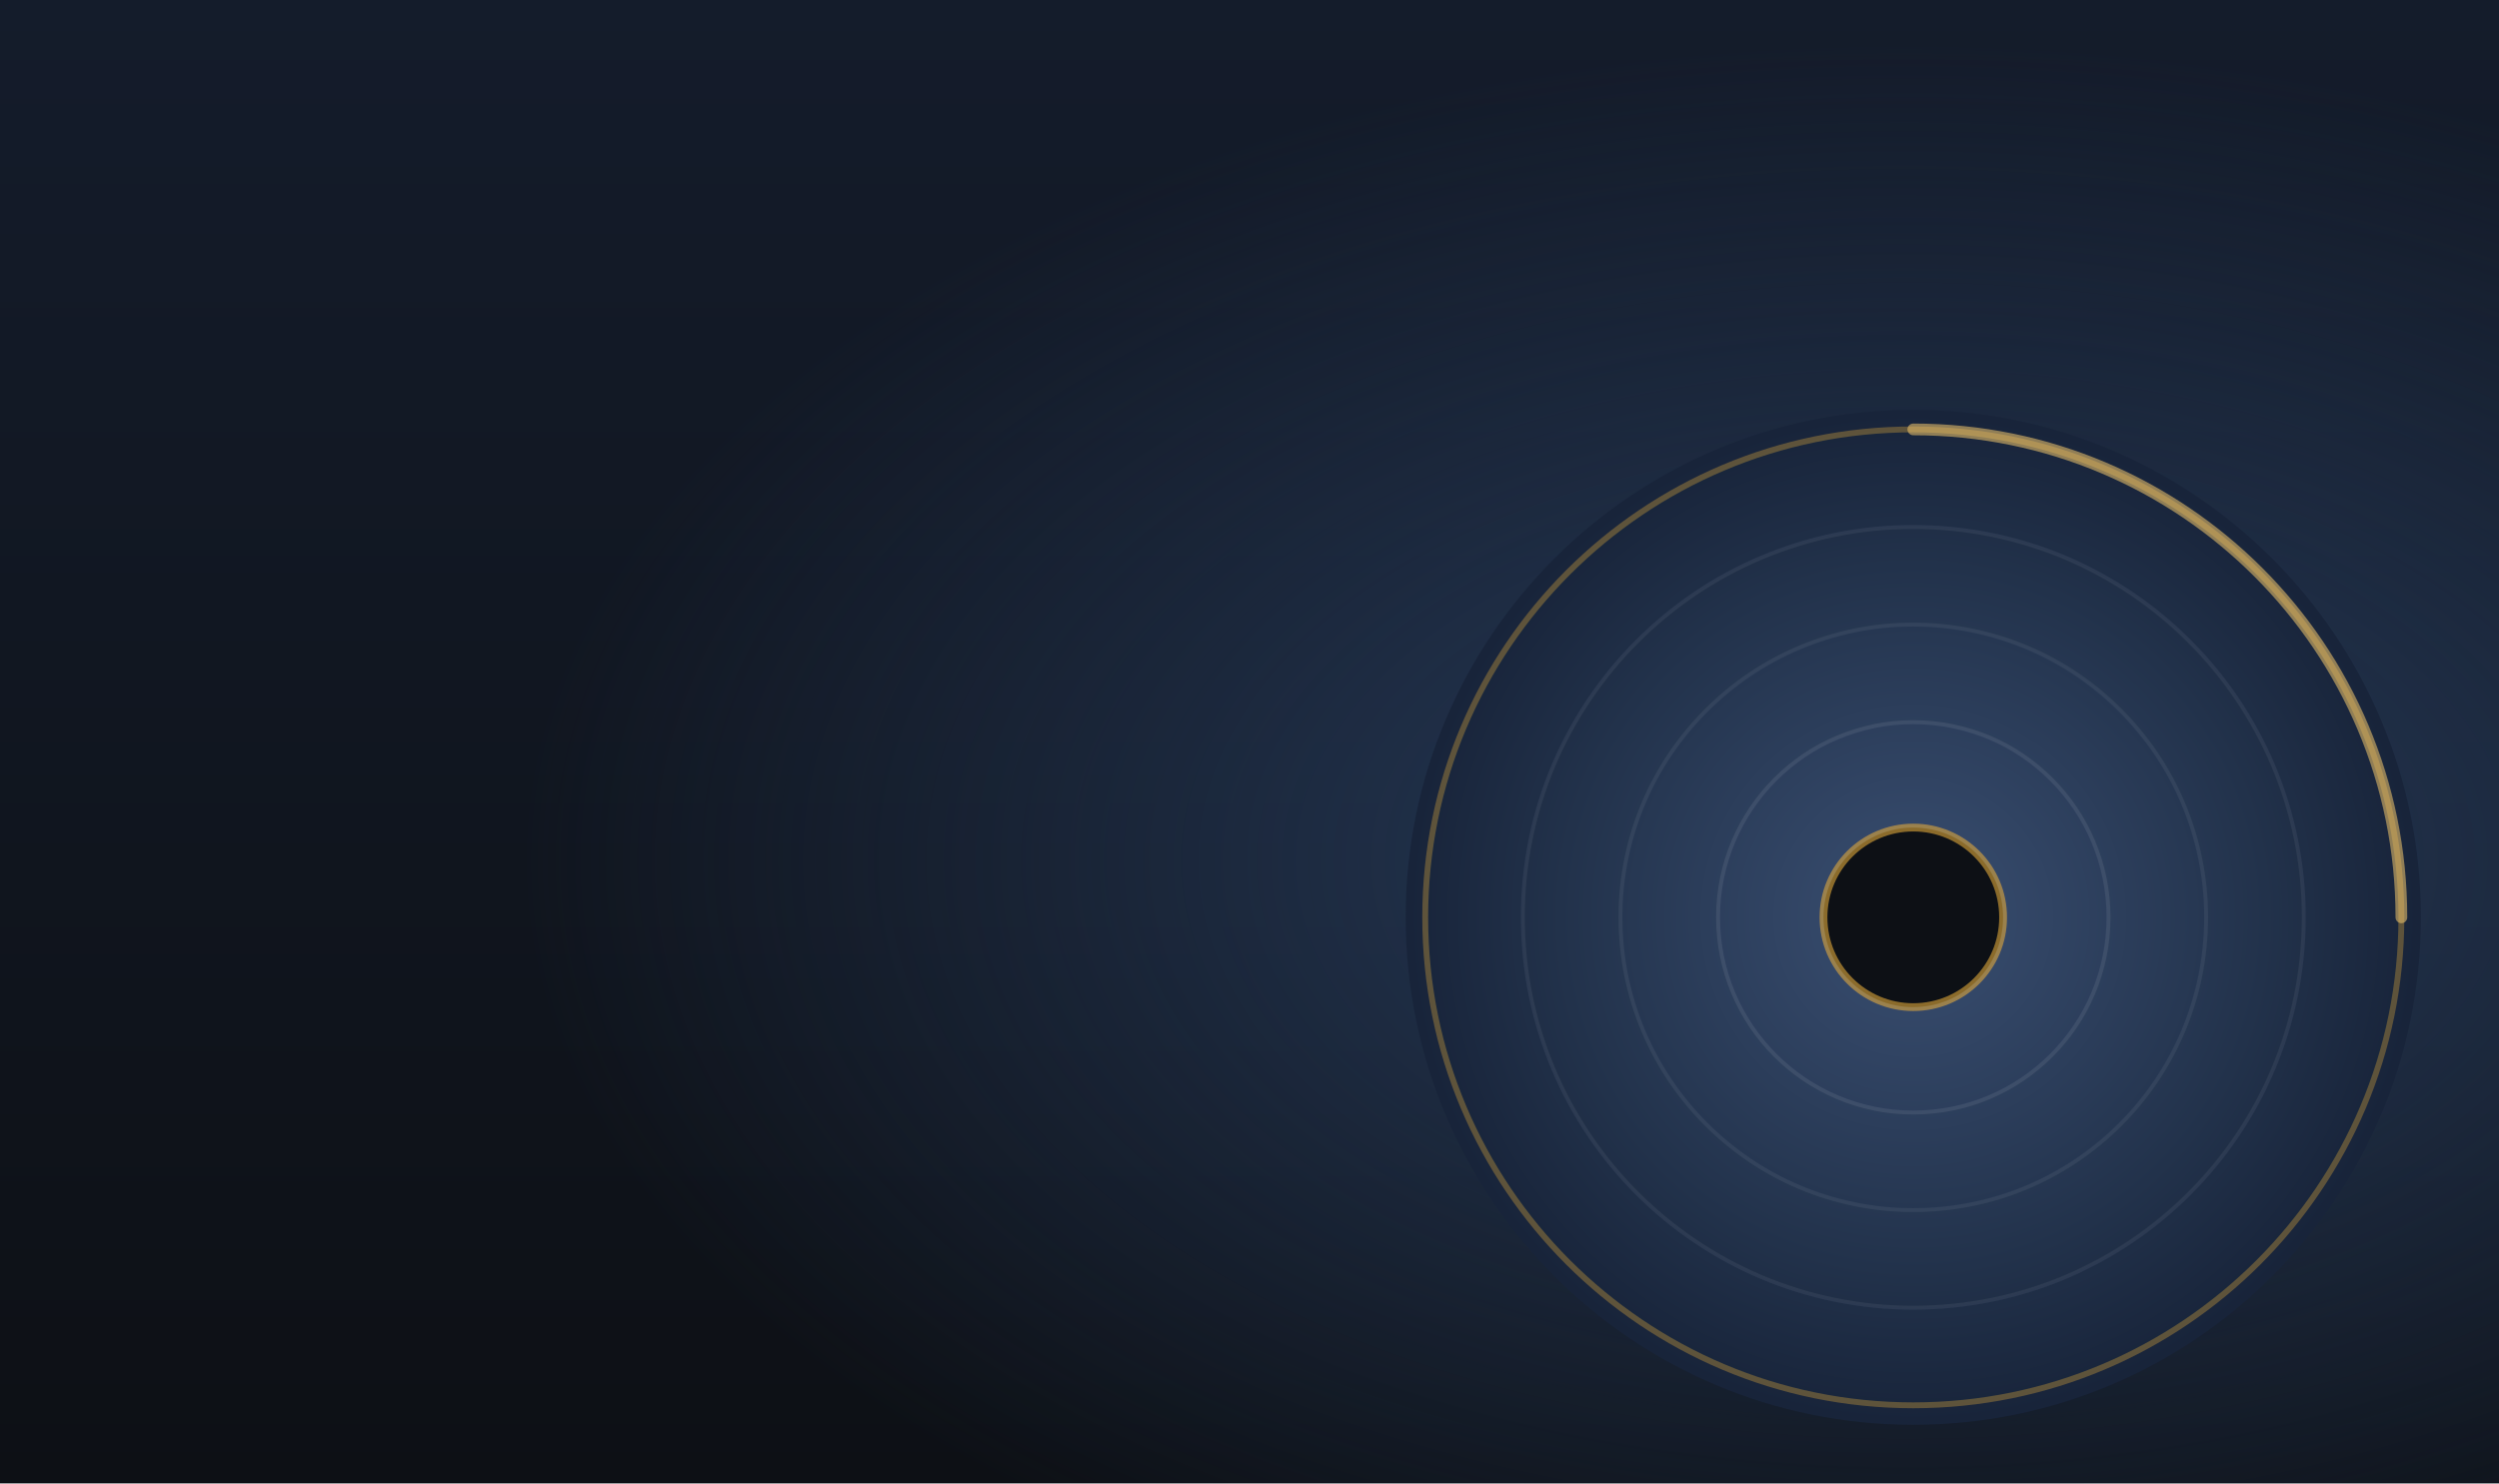
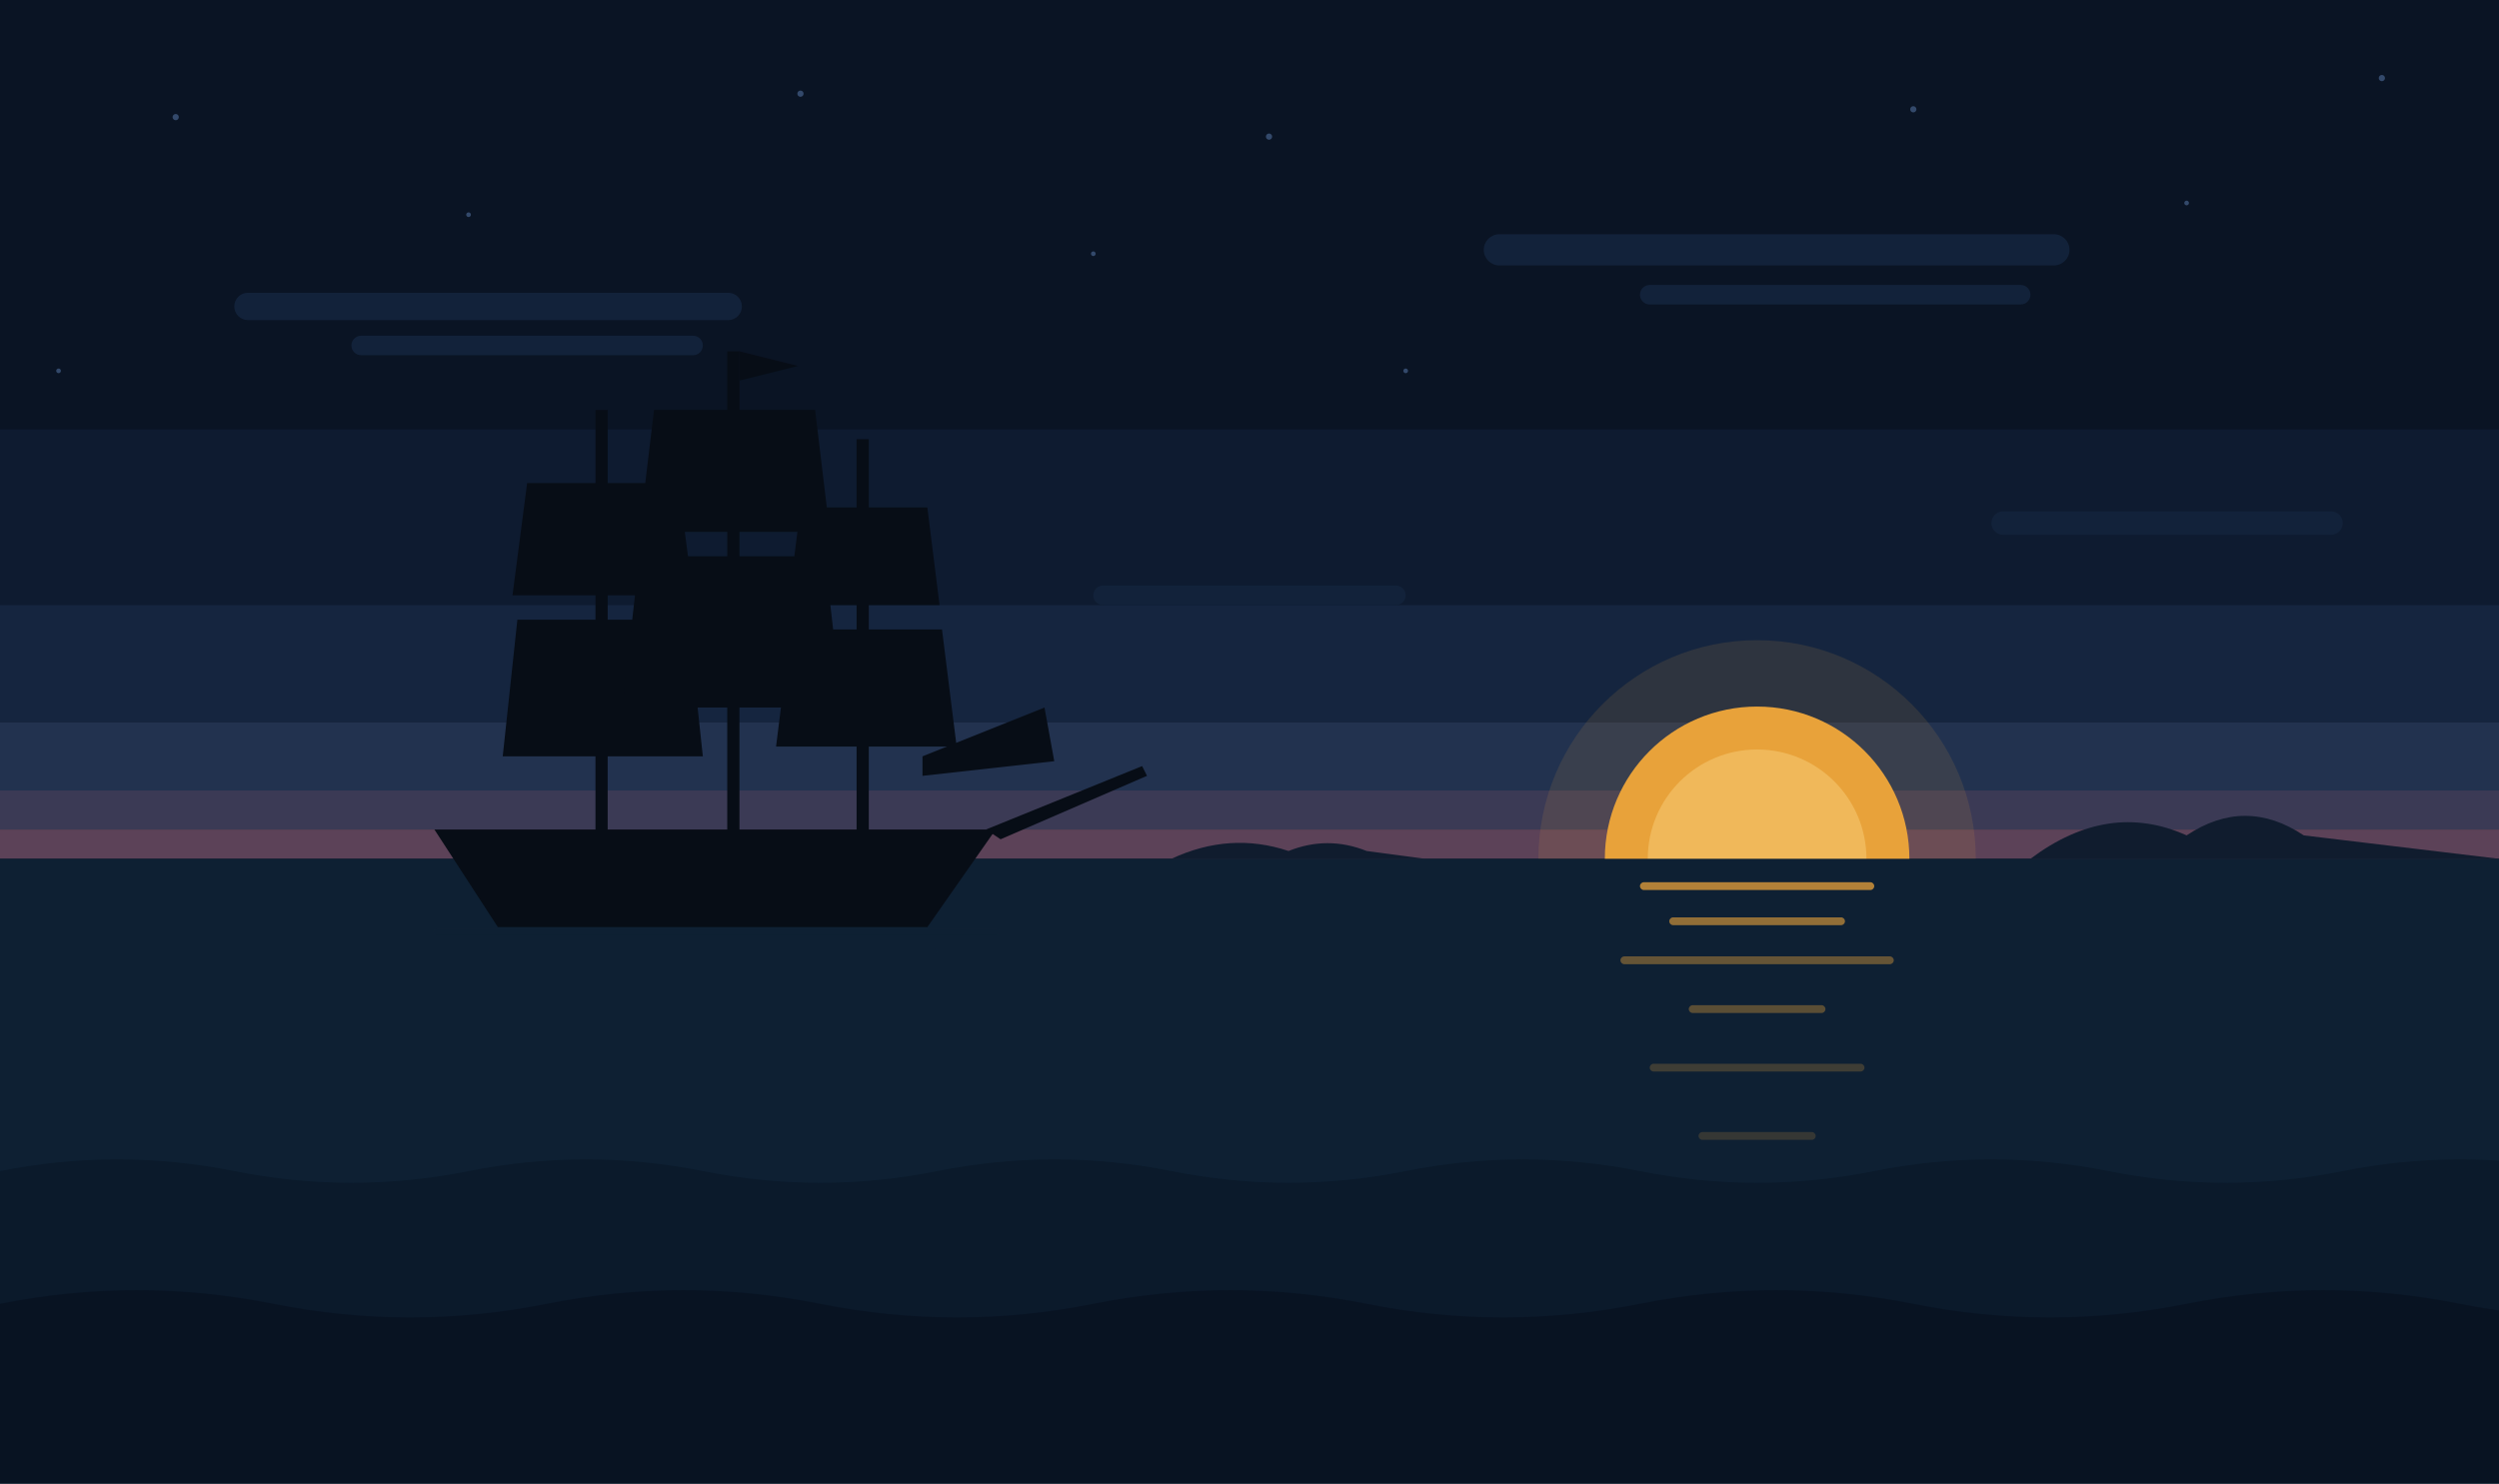
<svg xmlns="http://www.w3.org/2000/svg" viewBox="0 0 1280 760">
-   <defs>
-     <linearGradient id="sky" x1="0" y1="0" x2="0" y2="1">
-       <stop offset="0" stop-color="#141C2B" />
-       <stop offset="1" stop-color="#0D1015" />
-     </linearGradient>
-     <radialGradient id="glow" cx="0.76" cy="0.58" r="0.55">
-       <stop offset="0" stop-color="#2B4266" stop-opacity="0.85" />
-       <stop offset="1" stop-color="#2B4266" stop-opacity="0" />
-     </radialGradient>
-     <radialGradient id="disc" cx="0.5" cy="0.5" r="0.5">
-       <stop offset="0" stop-color="#3A4F72" />
-       <stop offset="0.7" stop-color="#22324B" />
-       <stop offset="1" stop-color="#18243A" />
-     </radialGradient>
-   </defs>
-   <rect width="1280" height="760" fill="url(#sky)" />
-   <rect width="1280" height="760" fill="url(#glow)" />
-   <circle cx="980" cy="470" r="260" fill="url(#disc)" />
-   <circle cx="980" cy="470" r="250" fill="none" stroke="#E0A93B" stroke-opacity="0.35" stroke-width="3" />
-   <circle cx="980" cy="470" r="200" fill="none" stroke="#FFFFFF" stroke-opacity="0.06" stroke-width="2" />
-   <circle cx="980" cy="470" r="150" fill="none" stroke="#FFFFFF" stroke-opacity="0.06" stroke-width="2" />
-   <circle cx="980" cy="470" r="100" fill="none" stroke="#FFFFFF" stroke-opacity="0.08" stroke-width="2" />
-   <circle cx="980" cy="470" r="46" fill="#0D1015" />
-   <circle cx="980" cy="470" r="46" fill="none" stroke="#E0A93B" stroke-opacity="0.6" stroke-width="4" />
-   <path d="M980 220 A250 250 0 0 1 1230 470" fill="none" stroke="#F2C66B" stroke-opacity="0.55" stroke-width="6" stroke-linecap="round" />
+   <rect width="1280" height="760" fill="#0A1424" />
+   <rect y="220" width="1280" height="90" fill="#0E1B30" />
+   <rect y="310" width="1280" height="60" fill="#15253F" />
+   <rect y="370" width="1280" height="35" fill="#22324F" />
+   <rect y="405" width="1280" height="20" fill="#3B3A55" />
+   <rect y="425" width="1280" height="15" fill="#5C4258" />
+   <g fill="#33496B">
+     <circle cx="90" cy="60" r="1.6" />
+     <circle cx="240" cy="110" r="1.2" />
+     <circle cx="410" cy="48" r="1.6" />
+     <circle cx="560" cy="130" r="1.2" />
+     <circle cx="650" cy="70" r="1.6" />
+     <circle cx="980" cy="56" r="1.6" />
+     <circle cx="1120" cy="104" r="1.2" />
+     <circle cx="1220" cy="40" r="1.6" />
+     <circle cx="720" cy="190" r="1.2" />
+     <circle cx="30" cy="190" r="1.2" />
+   </g>
+   <g fill="#12223A">
+     <rect x="120" y="150" width="260" height="14" rx="7" />
+     <rect x="180" y="172" width="180" height="10" rx="5" />
+     <rect x="760" y="120" width="300" height="16" rx="8" />
+     <rect x="840" y="146" width="200" height="10" rx="5" />
+     <rect x="1020" y="262" width="180" height="12" rx="6" />
+     <rect x="560" y="300" width="160" height="10" rx="5" />
+   </g>
+   <circle cx="900" cy="440" r="112" fill="#E8A23A" opacity="0.12" />
+   <circle cx="900" cy="440" r="78" fill="#E8A23A" />
+   <circle cx="900" cy="440" r="56" fill="#F0B85A" />
+   <path d="M1040 440 q40 -30 80 -12 q30 -20 60 0 l100 12 z" fill="#101C2E" />
+   <path d="M600 440 q30 -14 60 -4 q20 -8 40 0 l30 4 z" fill="#101C2E" />
+   <rect y="440" width="1280" height="320" fill="#0E2033" />
+   <g fill="#E8A23A">
+     <rect x="840" y="452" width="120" height="4" rx="2" opacity="0.75" />
+     <rect x="855" y="470" width="90" height="4" rx="2" opacity="0.6" />
+     <rect x="830" y="490" width="140" height="4" rx="2" opacity="0.4" />
+     <rect x="865" y="515" width="70" height="4" rx="2" opacity="0.35" />
+     <rect x="845" y="545" width="110" height="4" rx="2" opacity="0.22" />
+     <rect x="870" y="580" width="60" height="4" rx="2" opacity="0.18" />
+   </g>
+   <g fill="#0B1A2B">
+     <path d="M0 600 Q 60 588 120 600 T 240 600 T 360 600 T 480 600 T 600 600 T 720 600 T 840 600 T 960 600 T 1080 600 T 1200 600 T 1320 600 V760 H0Z" />
+   </g>
+   <g fill="#081322">
+     <path d="M0 668 Q 70 654 140 668 T 280 668 T 420 668 T 560 668 T 700 668 T 840 668 T 980 668 T 1120 668 T 1260 668 T 1400 668 V760 H0Z" />
+   </g>
+   <g transform="translate(60 60) scale(1.25)" fill="#070D16">
+     <path d="M130 292 h230 l-28 40 h-176z" />
+     <path d="M356 292 l64 -26 l2 4 l-60 26z" />
+     <rect x="196" y="120" width="5" height="174" />
+     <rect x="250" y="96" width="5" height="198" />
+     <rect x="303" y="132" width="5" height="162" />
+     <path d="M168 150 h62 l6 46 h-74z" />
+     <path d="M164 206 h70 l6 56 h-82z" />
+     <path d="M220 120 h66 l6 50 h-78z" />
+     <path d="M214 180 h76 l7 62 h-90z" />
+     <path d="M280 160 h52 l5 40 h-62z" />
+     <path d="M276 210 h62 l6 48 h-74z" />
+     <path d="M255 96 l24 6 l-24 6z" />
+     <path d="M330 262 l50 -20 l4 22 l-54 6z" />
+   </g>
+   <g fill="#0E2033" opacity="0.9">
+     <rect x="222" y="476" width="290" height="3" rx="1.5" />
+     <rect x="250" y="486" width="230" height="3" rx="1.5" />
+   </g>
</svg>
